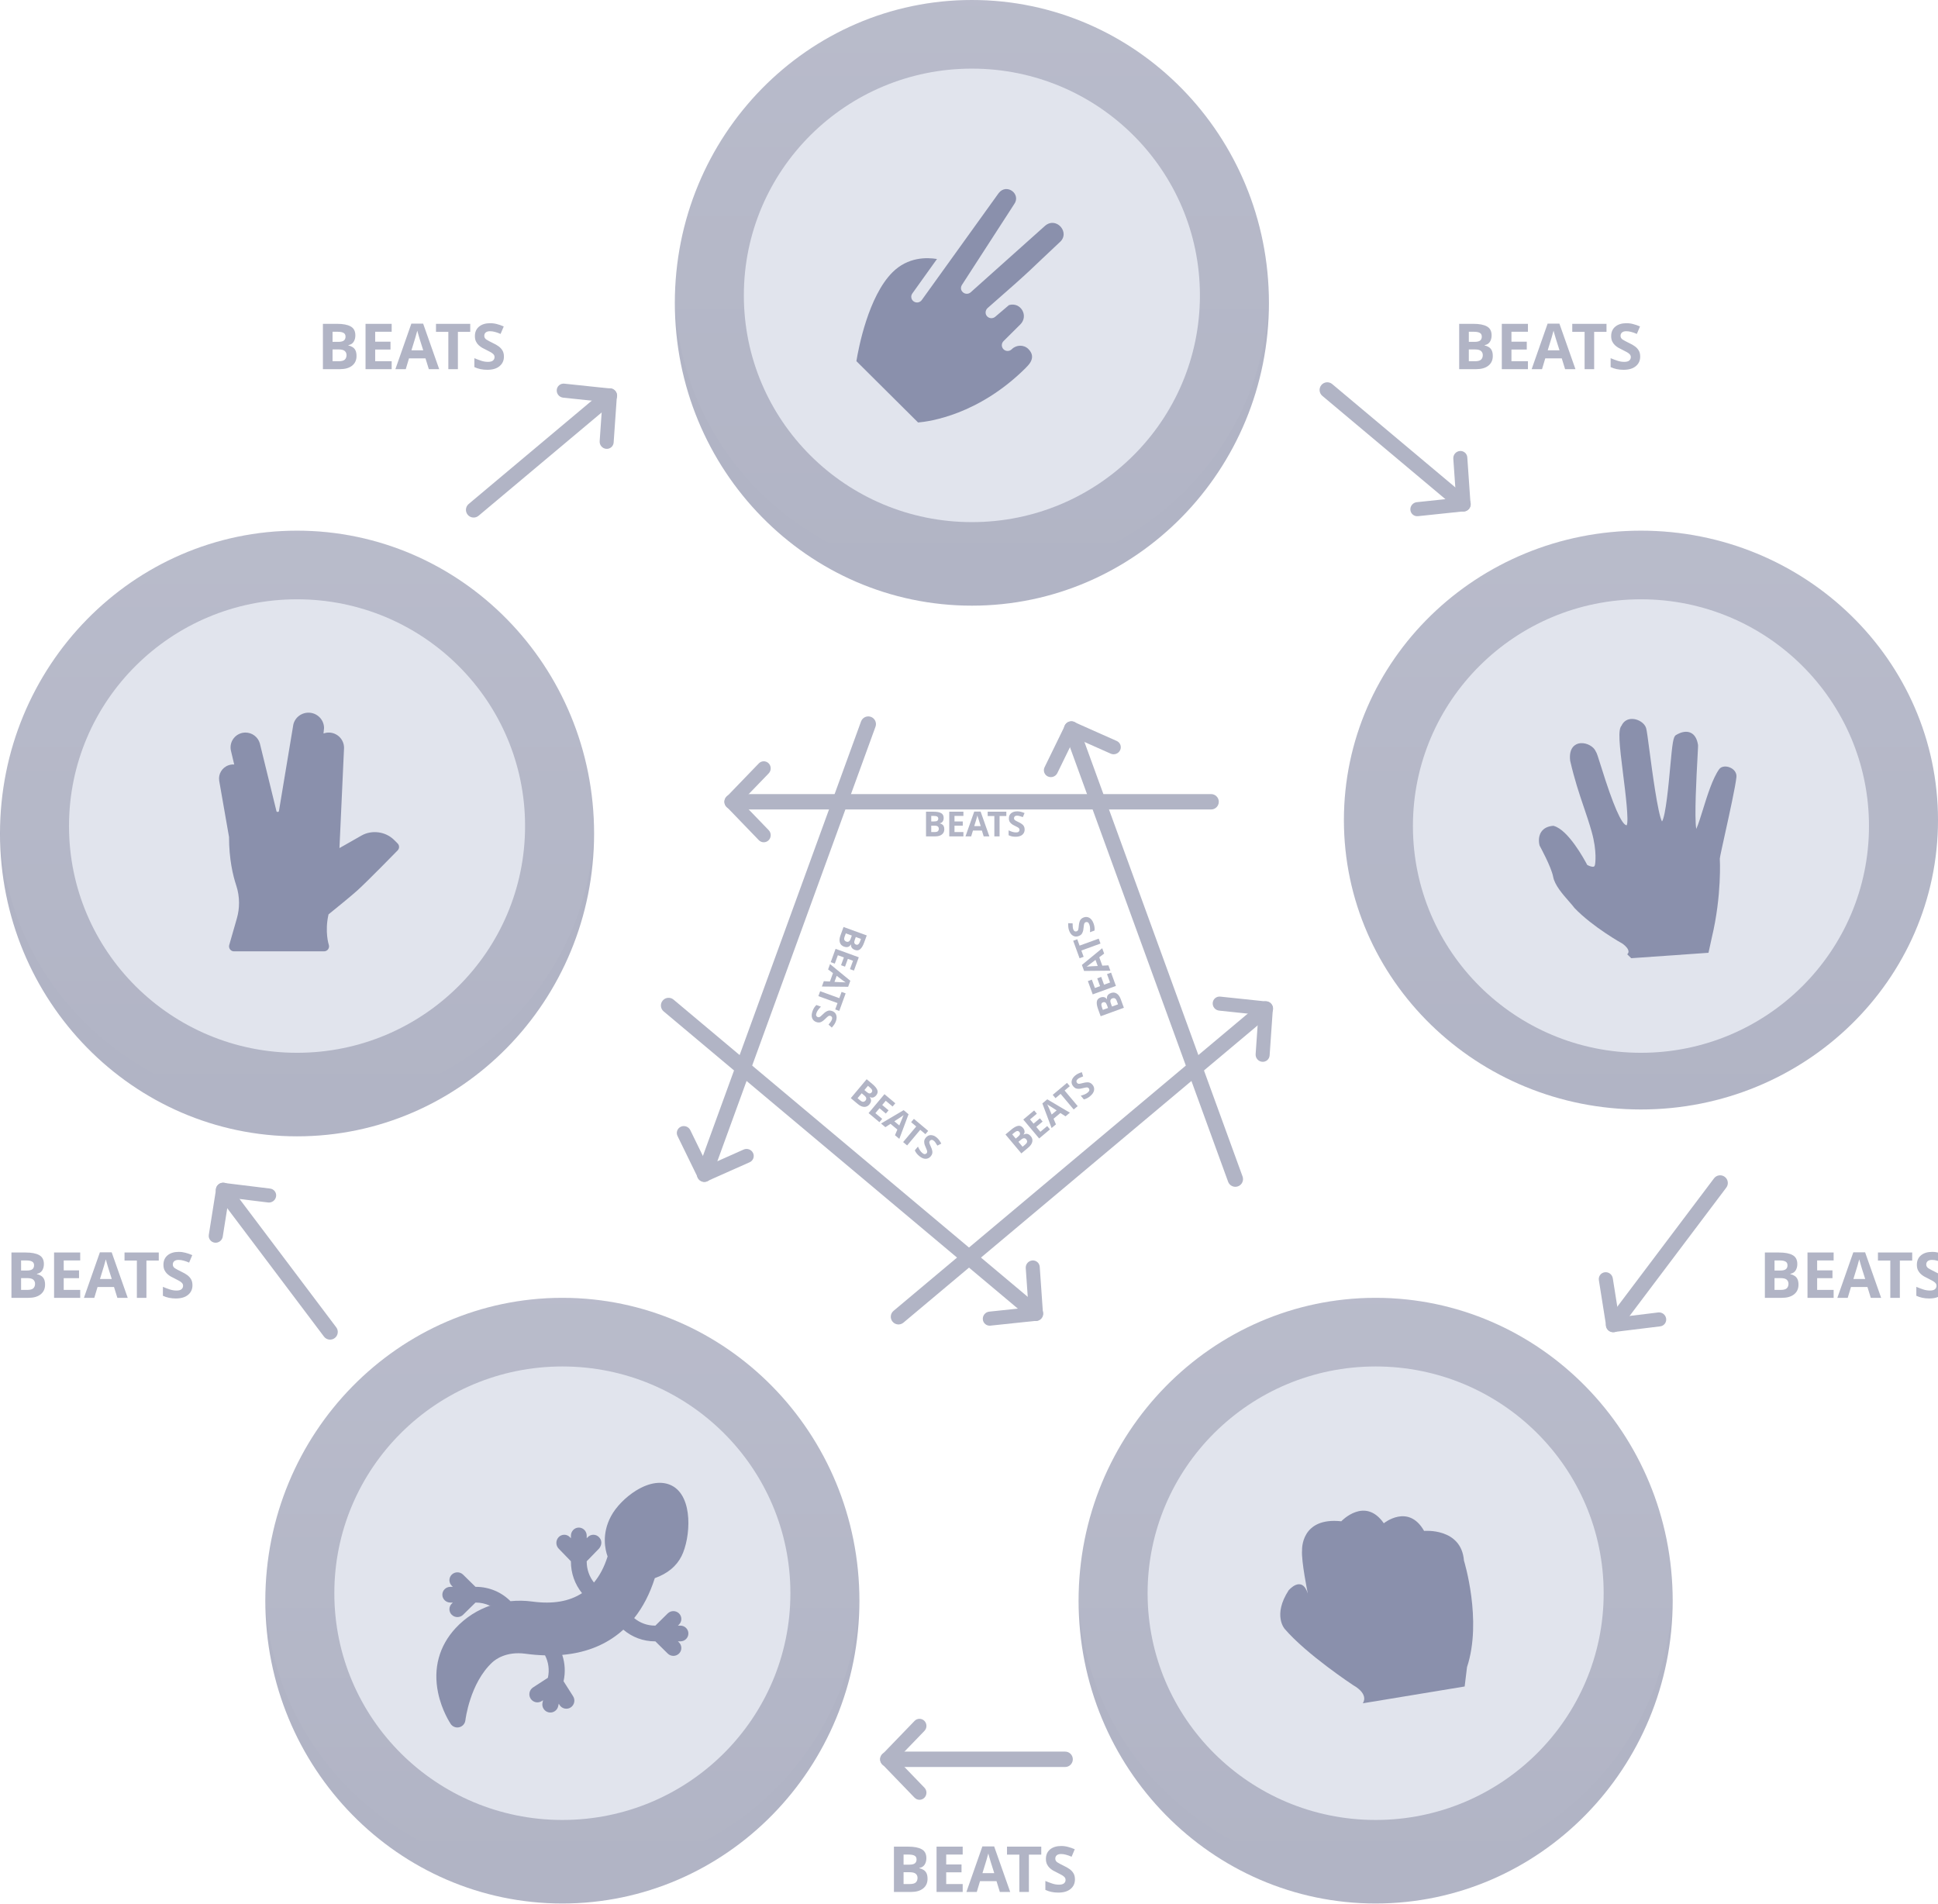
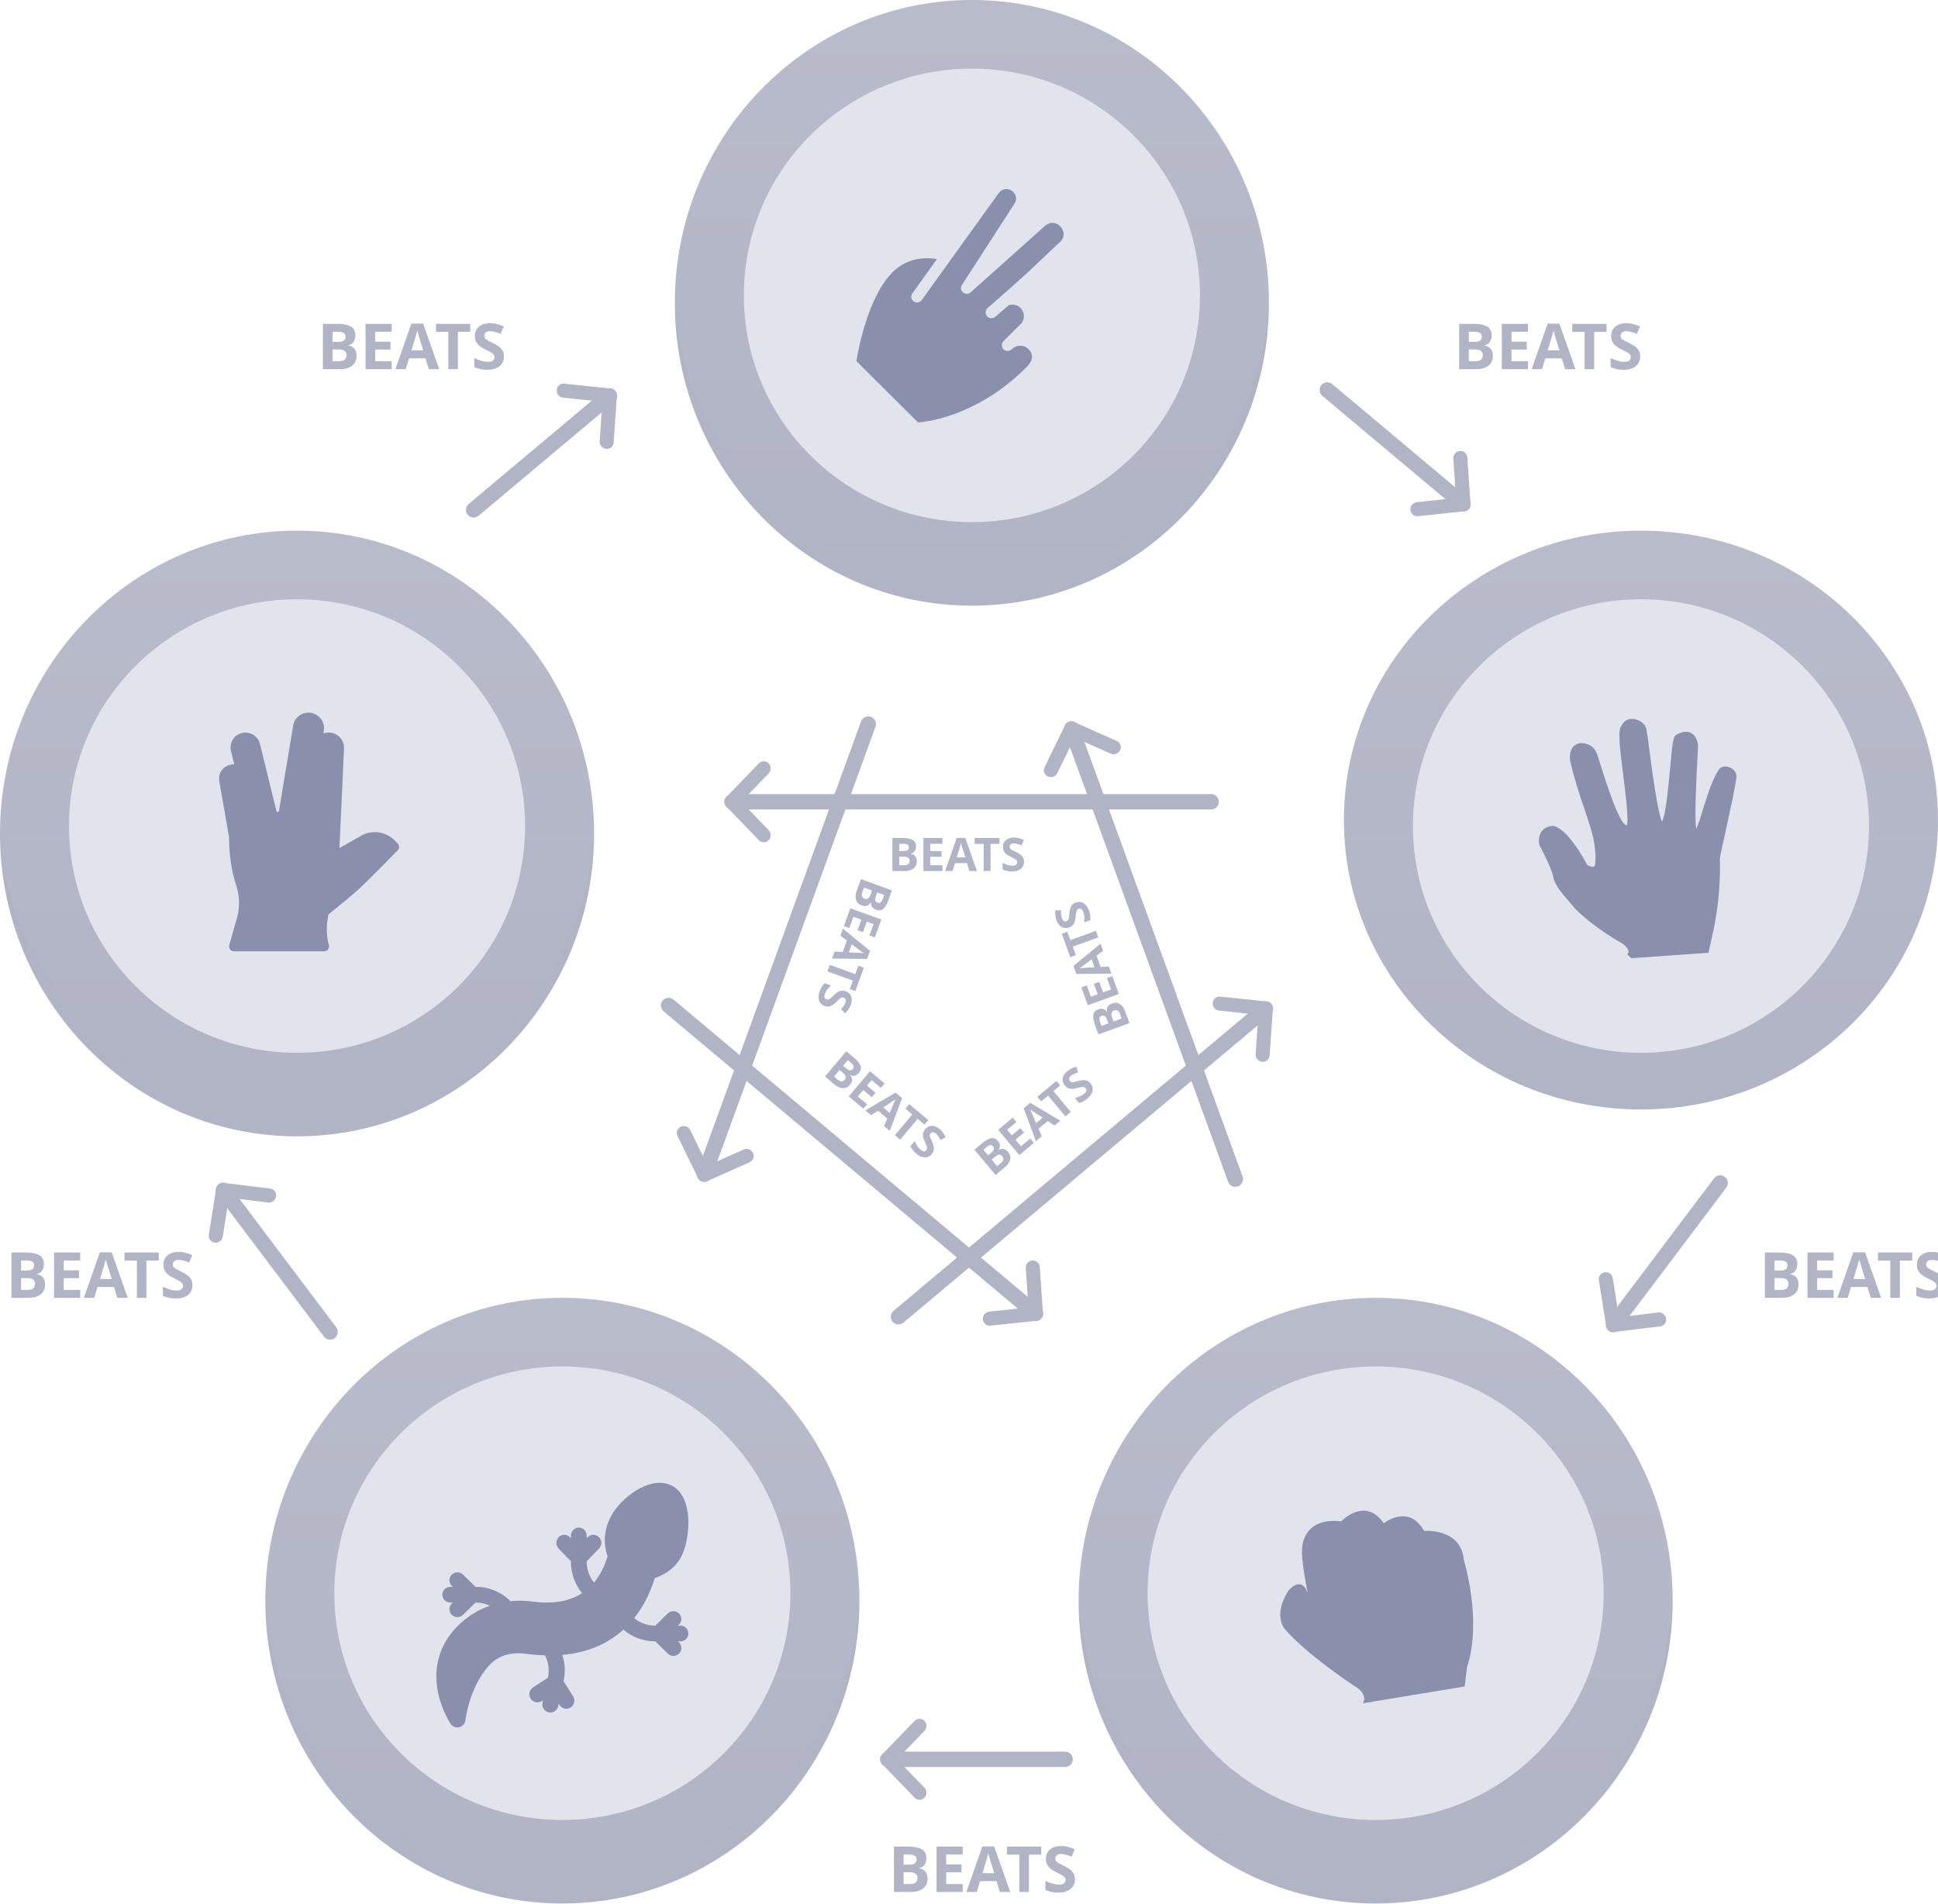
<svg xmlns="http://www.w3.org/2000/svg" width="336" height="330">
  <defs>
    <linearGradient id="a" x1="50%" x2="50%" y1="0%" y2="100%">
      <stop offset="0%" stop-color="#FFF" stop-opacity=".097" />
      <stop offset="100%" stop-color="#FFF" stop-opacity="0" />
    </linearGradient>
  </defs>
  <g fill="none" fill-rule="evenodd">
    <g transform="translate(233 92)">
      <ellipse cx="51.5" cy="50.172" fill="#B1B4C5" rx="51.5" ry="50.172" />
      <ellipse cx="51.5" cy="50.172" fill="url(#a)" rx="51.5" ry="50.172" />
      <g transform="translate(11.965 11.897)">
        <ellipse cx="39.535" cy="39.31" fill="#E1E4ED" rx="39.535" ry="39.31" />
        <path fill="#8A90AC" fill-rule="nonzero" d="M54.896 29.133a2.078 2.078 0 00-.874-.14c-.405.028-.732.192-.925.46-1.14 1.595-2.074 4.607-2.827 7.028-.345 1.119-.81 2.616-1.145 3.327-.35-1.991.045-9.287.199-12.096l.002-.046c.107-1.952.121-2.294.098-2.444-.17-1.07-.599-1.774-1.278-2.088-.686-.32-1.577-.178-2.537.399-.481.29-.614 1.288-1.028 5.81l-.001.02c-.228 2.485-.751 8.206-1.395 9.159-.727-1.333-1.728-8.907-2.16-12.185-.301-2.296-.477-3.614-.596-4.012-.249-.834-1.3-1.544-2.34-1.583-.867-.043-1.578.397-1.917 1.162-.635.705-.41 3.045.29 8.586.335 2.637 1.024 8.084.59 8.695-.865-.094-2.35-3.506-4.414-10.144-.58-1.86-.759-2.418-.937-2.663-.35-.853-1.542-1.51-2.61-1.436-.092.006-.18.018-.268.035-.56.11-1.836.625-1.564 2.998.754 3.29 1.573 5.705 2.367 8.05l.016.046c.476 1.404.925 2.731 1.343 4.204.984 3.476.601 5.633.596 5.658-.032.222-.1.357-.204.405a.396.396 0 01-.139.031c-.311.022-.78-.185-1.02-.319-.551-1.051-3.293-6.062-5.778-6.757l-.09-.026-.09.008c-.911.086-1.581.43-1.991 1.023-.649.937-.38 2.13-.315 2.369l.036.086c.02.036 2.013 3.664 2.322 5.352.266 1.447 1.642 3.015 2.748 4.275l.046.051c.36.413.672.769.917 1.099 3.21 3.343 8.287 6.156 8.328 6.179.633.466.985.917 1.023 1.306a.566.566 0 01-.114.41l-.11.116.702.681 13.392-.94.571-2.613c1.766-7.38 1.397-13.672 1.391-13.714.007-.232.502-2.47.9-4.28l.011-.046c.794-3.603 1.78-8.087 1.97-9.793.082-.73-.386-1.399-1.19-1.703z" />
      </g>
    </g>
    <g transform="translate(0 92)">
      <ellipse cx="51.5" cy="52.5" fill="#B1B4C5" rx="51.5" ry="52.5" />
      <ellipse cx="51.5" cy="50.172" fill="url(#a)" rx="51.5" ry="50.172" />
      <g transform="translate(11.965 11.897)">
        <ellipse cx="39.535" cy="39.31" fill="#E1E4ED" rx="39.535" ry="39.31" />
        <path fill="#8A90AC" fill-rule="nonzero" d="M56.968 42.321l-.613-.61c-1.465-1.456-3.86-1.774-5.647-.752l-3.82 2.17.797-17.382a2.654 2.654 0 00-2.659-2.644c-.317 0-.621.056-.904.158l.095-.933c0-1.474-1.211-2.673-2.698-2.673-1.375 0-2.528 1.025-2.674 2.34l-2.45 14.721c-.032.2-.381.18-.418.054l-2.895-11.802a2.598 2.598 0 00-2.487-1.865c-.794 0-1.533.356-2.027.975a2.546 2.546 0 00-.49 2.186l.563 2.376a2.376 2.376 0 00-.949.12 2.445 2.445 0 00-1.652 2.708l1.703 9.739c0 3.842.678 6.685 1.246 8.392.324.974.488 1.999.488 3.045 0 .911-.127 1.818-.38 2.693l-1.32 4.599a.863.863 0 00.833 1.098h15.607a.866.866 0 00.823-1.135c-.009-.022-.734-2.248-.048-5.276.87-.703 3.917-3.166 5.011-4.16 1.809-1.642 6.764-6.716 6.974-6.932a.858.858 0 00-.009-1.21z" />
      </g>
    </g>
    <g transform="translate(117)">
      <ellipse cx="51.5" cy="52.5" fill="#B1B4C5" rx="51.5" ry="52.5" />
      <ellipse cx="51.5" cy="50.172" fill="url(#a)" rx="51.5" ry="50.172" />
      <g transform="translate(11.965 11.897)">
        <ellipse cx="39.535" cy="39.31" fill="#E1E4ED" rx="39.535" ry="39.31" />
        <path fill="#8A90AC" fill-rule="nonzero" d="M29.214 38.974l4.271-5.97c-1.775-.295-5.035-.36-7.705 2.295-4.208 4.184-5.913 13.225-6.268 15.413l10.696 10.636c1.926-.164 10.452-1.296 18.667-9.464.087-.177 2.088-1.647.452-3.274-.78-.776-2.073-.762-2.871.032a1.01 1.01 0 01-1.436.014.996.996 0 01.014-1.428l2.903-2.886c1.476-1.467.085-3.941-1.974-3.347l-2.377 2.023a1.022 1.022 0 01-1.435-.099c-.369-.424-.29-1.067.13-1.429 8.301-7.242 7.09-6.37 12.43-11.347 1.996-1.652-.515-4.575-2.481-2.901L39.31 38.794a1.01 1.01 0 01-1.322-.014c-.427-.367-.437-.895-.158-1.312l9.012-13.931c1.318-1.774-1.275-3.744-2.663-1.956l-13.325 18.53a1.009 1.009 0 01-1.41.246.976.976 0 01-.23-1.383z" />
      </g>
    </g>
    <g transform="translate(187 225)">
      <ellipse cx="51.5" cy="52.5" fill="#B1B4C5" rx="51.5" ry="52.5" />
      <ellipse cx="51.5" cy="50.172" fill="url(#a)" rx="51.5" ry="50.172" />
      <g transform="translate(11.965 11.897)">
        <ellipse cx="39.535" cy="39.31" fill="#E1E4ED" rx="39.535" ry="39.31" />
        <path fill="#8A90AC" fill-rule="nonzero" d="M54.85 33.665c-.455-5.744-6.914-5.157-6.914-5.157-2.726-4.8-6.984-1.323-6.984-1.323-3.272-4.704-7.374-.345-7.374-.345-7.072-.762-6.798 5.013-6.798 5.013-.167 1.836.996 7.515.996 7.515-1.049-3.273-3.325-.556-3.325-.556-2.797 4.312-.691 6.673-.691 6.673 3.785 4.431 11.854 9.75 11.854 9.75 2.92 1.671 1.685 3.161 1.685 3.161l17.67-2.916.407-3.346c2.686-8.114-.525-18.47-.525-18.47z" />
      </g>
    </g>
    <g transform="translate(46 225)">
      <ellipse cx="51.5" cy="52.5" fill="#B1B4C5" rx="51.5" ry="52.5" />
      <ellipse cx="51.5" cy="50.172" fill="url(#a)" rx="51.5" ry="50.172" />
      <g transform="translate(11.965 11.897)">
        <ellipse cx="39.535" cy="39.31" fill="#E1E4ED" rx="39.535" ry="39.31" />
        <path fill="#8A90AC" fill-rule="nonzero" d="M52.31 21.516c2.294-1.419 4.492-1.726 6.19-.865 3.806 1.93 3.255 9.113 1.698 12.226-.88 1.757-2.438 3.04-4.637 3.821-.852 2.695-2.048 5.011-3.575 6.927a5.615 5.615 0 003.607 1.304h.064l2.146-2.116a1.397 1.397 0 011.956 0 1.35 1.35 0 010 1.929l-.19.187H60c.764 0 1.383.61 1.383 1.364 0 .753-.62 1.363-1.383 1.363h-.432l.19.188a1.35 1.35 0 010 1.928c-.27.267-.624.4-.978.4s-.708-.133-.978-.4l-2.146-2.116h-.064a8.404 8.404 0 01-5.487-2.027 15.99 15.99 0 01-.913.77c-2.65 2.07-5.892 3.275-9.68 3.604.478 1.435.571 2.99.244 4.507l-.013.063 1.651 2.598a1.416 1.416 0 01-.418 1.944 1.387 1.387 0 01-1.924-.423l-.146-.23-.093.43a1.396 1.396 0 01-1.656 1.075 1.407 1.407 0 01-1.065-1.674l.093-.43-.228.148c-.647.42-1.508.231-1.924-.423a1.416 1.416 0 01.419-1.944l2.57-1.67.014-.063a5.721 5.721 0 00-.507-3.827 31.796 31.796 0 01-3.407-.283c-3.328-.45-5.215 1.016-5.714 1.476-3.92 3.613-4.679 9.998-4.686 10.062a1.403 1.403 0 01-1.391 1.247 1.4 1.4 0 01-1.158-.615c-.063-.093-1.538-2.295-2.185-5.403-.879-4.22.169-8.093 3.03-11.197a14.707 14.707 0 016.21-3.985l-.292.076a5.682 5.682 0 00-2.397-.53h-.064l-2.154 2.116c-.271.267-.627.4-.982.4s-.71-.133-.982-.4a1.347 1.347 0 010-1.928l.191-.188h-.433c-.767 0-1.389-.61-1.389-1.363 0-.754.622-1.364 1.389-1.364h.433l-.19-.188a1.347 1.347 0 010-1.928 1.406 1.406 0 011.963 0l2.154 2.116h.064c2.345 0 4.568.96 6.152 2.643l-.154-.158a16.297 16.297 0 013.802.067c3.513.475 6.386-.013 8.604-1.456a8.658 8.658 0 01-1.924-5.463v-.065l-2.124-2.19a1.442 1.442 0 010-1.995 1.34 1.34 0 011.936 0l.187.194v-.44c0-.78.613-1.411 1.37-1.411.755 0 1.368.631 1.368 1.41v.441l.188-.194a1.34 1.34 0 011.935 0c.815.84.227 1.762 0 1.996l-2.123 2.189v.065c0 1.332.45 2.606 1.259 3.618 1.002-1.198 1.79-2.703 2.36-4.514-.417-1.153-1.065-3.882.589-6.978.866-1.622 2.531-3.326 4.345-4.448z" />
      </g>
    </g>
    <g fill="#B1B4C5" transform="rotate(-40 152.162 -62.778)">
      <rect width="32.692" height="2.667" y="6.667" rx="1.333" />
      <path d="M27.437 1.343l5.617 5.819c.47.487.466 1.26-.009 1.744a1.187 1.187 0 01-1.7-.009l-5.617-5.819a1.249 1.249 0 01.009-1.744 1.187 1.187 0 011.7.009z" />
      <path d="M25.728 12.922l5.617-5.82a1.187 1.187 0 011.7-.008c.475.483.48 1.257.009 1.744l-5.617 5.82a1.187 1.187 0 01-1.7.008 1.249 1.249 0 01-.009-1.744z" />
    </g>
    <g fill="#B1B4C5" transform="scale(1 -1) rotate(-40 11.858 -344.091)">
      <rect width="32.692" height="2.667" y="6.667" rx="1.333" />
      <path d="M27.437 1.343l5.617 5.819c.47.487.466 1.26-.009 1.744a1.187 1.187 0 01-1.7-.009l-5.617-5.819a1.249 1.249 0 01.009-1.744 1.187 1.187 0 011.7.009z" />
      <path d="M25.728 12.922l5.617-5.82a1.187 1.187 0 011.7-.008c.475.483.48 1.257.009 1.744l-5.617 5.82a1.187 1.187 0 01-1.7.008 1.249 1.249 0 01-.009-1.744z" />
    </g>
    <g fill="#B1B4C5" transform="rotate(127 100.649 180.558)">
      <rect width="32.692" height="2.667" y="6.667" rx="1.333" />
      <path d="M27.437 1.343l5.617 5.819c.47.487.466 1.26-.009 1.744a1.187 1.187 0 01-1.7-.009l-5.617-5.819a1.249 1.249 0 01.009-1.744 1.187 1.187 0 011.7.009z" />
      <path d="M25.728 12.922l5.617-5.82a1.187 1.187 0 011.7-.008c.475.483.48 1.257.009 1.744l-5.617 5.82a1.187 1.187 0 01-1.7.008 1.249 1.249 0 01-.009-1.744z" />
    </g>
    <g fill="#B1B4C5" transform="matrix(-1 0 0 1 186 297)">
      <rect width="32.692" height="2.667" y="6.667" rx="1.333" />
      <path d="M27.437 1.343l5.617 5.819c.47.487.466 1.26-.009 1.744a1.187 1.187 0 01-1.7-.009l-5.617-5.819a1.249 1.249 0 01.009-1.744 1.187 1.187 0 011.7.009z" />
      <path d="M25.728 12.922l5.617-5.82a1.187 1.187 0 011.7-.008c.475.483.48 1.257.009 1.744l-5.617 5.82a1.187 1.187 0 01-1.7.008 1.249 1.249 0 01-.009-1.744z" />
    </g>
    <g fill="#B1B4C5" transform="scale(-1 1) rotate(-53 195.597 178.185)">
      <rect width="32.692" height="2.667" y="6.667" rx="1.333" />
      <path d="M27.437 1.343l5.617 5.819c.47.487.466 1.26-.009 1.744a1.187 1.187 0 01-1.7-.009l-5.617-5.819a1.249 1.249 0 01.009-1.744 1.187 1.187 0 011.7.009z" />
      <path d="M25.728 12.922l5.617-5.82a1.187 1.187 0 011.7-.008c.475.483.48 1.257.009 1.744l-5.617 5.82a1.187 1.187 0 01-1.7.008 1.249 1.249 0 01-.009-1.744z" />
    </g>
    <g fill="#B1B4C5">
      <g transform="matrix(-1 0 0 1 212 131)">
        <rect width="85" height="2.667" x=".692" y="6.667" rx="1.333" />
        <path d="M80.437 1.343l5.617 5.819c.47.487.466 1.26-.009 1.744a1.187 1.187 0 01-1.7-.009l-5.617-5.819a1.249 1.249 0 01.009-1.744 1.187 1.187 0 011.7.009z" />
        <path d="M78.728 12.922l5.617-5.82a1.187 1.187 0 011.7-.008c.475.483.48 1.257.009 1.744l-5.617 5.82a1.187 1.187 0 01-1.7.008 1.249 1.249 0 01-.009-1.744z" />
      </g>
-       <text font-family="BarlowSemiCondensed-Bold, Barlow Semi Condensed" font-size="6" font-style="condensed" font-weight="bold" transform="translate(124 131)">
-         <tspan x="36" y="14">BEATS</tspan>
+       <text font-family="Barlow Semi Condensed, sans-serif" font-size="8" font-style="condensed" font-weight="bold" transform="translate(124 131)">
+         <tspan x="30" y="20">BEATS</tspan>
      </text>
      <g transform="rotate(40 -169.505 247.617)">
        <rect width="85" height="2.667" x=".692" y="6.667" rx="1.333" />
        <path d="M80.437 1.343l5.617 5.819c.47.487.466 1.26-.009 1.744a1.187 1.187 0 01-1.7-.009l-5.617-5.819a1.249 1.249 0 01.009-1.744 1.187 1.187 0 011.7.009z" />
        <path d="M78.728 12.922l5.617-5.82a1.187 1.187 0 011.7-.008c.475.483.48 1.257.009 1.744l-5.617 5.82a1.187 1.187 0 01-1.7.008 1.249 1.249 0 01-.009-1.744z" />
      </g>
-       <text font-family="BarlowSemiCondensed-Bold, Barlow Semi Condensed" font-size="6" font-style="condensed" font-weight="bold" transform="rotate(40 -161.263 250.617)">
-         <tspan x="36" y="6">BEATS</tspan>
+       <text font-family="Barlow Semi Condensed, sans-serif" font-size="8" font-style="condensed" font-weight="bold" transform="rotate(40 -161.263 250.617)">
+         <tspan x="30" y="6">BEATS</tspan>
      </text>
      <g transform="rotate(-40 381.505 -93.07)">
        <rect width="85" height="2.667" x=".692" y="6.667" rx="1.333" />
        <path d="M80.437 1.343l5.617 5.819c.47.487.466 1.26-.009 1.744a1.187 1.187 0 01-1.7-.009l-5.617-5.819a1.249 1.249 0 01.009-1.744 1.187 1.187 0 011.7.009z" />
        <path d="M78.728 12.922l5.617-5.82a1.187 1.187 0 011.7-.008c.475.483.48 1.257.009 1.744l-5.617 5.82a1.187 1.187 0 01-1.7.008 1.249 1.249 0 01-.009-1.744z" />
      </g>
-       <text font-family="BarlowSemiCondensed-Bold, Barlow Semi Condensed" font-size="6" font-style="condensed" font-weight="bold" transform="rotate(-40 373.263 -90.07)">
-         <tspan x="36" y="6">BEATS</tspan>
+       <text font-family="Barlow Semi Condensed, sans-serif" font-size="8" font-style="condensed" font-weight="bold" transform="rotate(-40 373.263 -90.07)">
+         <tspan x="30" y="6">BEATS</tspan>
      </text>
      <g>
        <g transform="rotate(-110 176.867 31.934)">
          <rect width="85" height="2.667" x=".692" y="6.667" rx="1.333" />
          <path d="M80.437 1.343l5.617 5.819c.47.487.466 1.26-.009 1.744a1.187 1.187 0 01-1.7-.009l-5.617-5.819a1.249 1.249 0 01.009-1.744 1.187 1.187 0 011.7.009z" />
          <path d="M78.728 12.922l5.617-5.82a1.187 1.187 0 011.7-.008c.475.483.48 1.257.009 1.744l-5.617 5.82a1.187 1.187 0 01-1.7.008 1.249 1.249 0 01-.009-1.744z" />
        </g>
-         <text font-family="BarlowSemiCondensed-Bold, Barlow Semi Condensed" font-size="6" font-style="condensed" font-weight="bold" transform="rotate(-110 174.766 34.934)">
-           <tspan x="36" y="6">BEATS</tspan>
+         <text font-family="Barlow Semi Condensed, sans-serif" font-size="8" font-style="condensed" font-weight="bold" transform="rotate(-110 174.766 34.934)">
+           <tspan x="33" y="6">BEATS</tspan>
        </text>
      </g>
      <g>
        <g transform="rotate(110 35.133 118.76)">
          <rect width="85" height="2.667" x=".692" y="6.667" rx="1.333" />
          <path d="M80.437 1.343l5.617 5.819c.47.487.466 1.26-.009 1.744a1.187 1.187 0 01-1.7-.009l-5.617-5.819a1.249 1.249 0 01.009-1.744 1.187 1.187 0 011.7.009z" />
          <path d="M78.728 12.922l5.617-5.82a1.187 1.187 0 011.7-.008c.475.483.48 1.257.009 1.744l-5.617 5.82a1.187 1.187 0 01-1.7.008 1.249 1.249 0 01-.009-1.744z" />
        </g>
-         <text font-family="BarlowSemiCondensed-Bold, Barlow Semi Condensed" font-size="6" font-style="condensed" font-weight="bold" transform="rotate(110 37.234 121.76)">
-           <tspan x="36" y="6">BEATS</tspan>
+         <text font-family="Barlow Semi Condensed, sans-serif" font-size="8" font-style="condensed" font-weight="bold" transform="rotate(110 37.234 121.76)">
+           <tspan x="27" y="6">BEATS</tspan>
        </text>
      </g>
    </g>
-     <text fill="#B1B4C5" font-family="BarlowSemiCondensed-Bold, Barlow Semi Condensed" font-size="11" font-style="condensed" font-weight="bold">
+     <text fill="#B1B4C5" font-family="Barlow Semi Condensed, sans-serif" font-size="11" font-style="condensed" font-weight="bold">
      <tspan x="252" y="64">BEATS</tspan>
    </text>
-     <text fill="#B1B4C5" font-family="BarlowSemiCondensed-Bold, Barlow Semi Condensed" font-size="11" font-style="condensed" font-weight="bold">
+     <text fill="#B1B4C5" font-family="Barlow Semi Condensed, sans-serif" font-size="11" font-style="condensed" font-weight="bold">
      <tspan x="55" y="64">BEATS</tspan>
    </text>
-     <text fill="#B1B4C5" font-family="BarlowSemiCondensed-Bold, Barlow Semi Condensed" font-size="11" font-style="condensed" font-weight="bold">
+     <text fill="#B1B4C5" font-family="Barlow Semi Condensed, sans-serif" font-size="11" font-style="condensed" font-weight="bold">
      <tspan x="305" y="225">BEATS</tspan>
    </text>
-     <text fill="#B1B4C5" font-family="BarlowSemiCondensed-Bold, Barlow Semi Condensed" font-size="11" font-style="condensed" font-weight="bold">
+     <text fill="#B1B4C5" font-family="Barlow Semi Condensed, sans-serif" font-size="11" font-style="condensed" font-weight="bold">
      <tspan x="1" y="225">BEATS</tspan>
    </text>
-     <text fill="#B1B4C5" font-family="BarlowSemiCondensed-Bold, Barlow Semi Condensed" font-size="11" font-style="condensed" font-weight="bold">
+     <text fill="#B1B4C5" font-family="Barlow Semi Condensed, sans-serif" font-size="11" font-style="condensed" font-weight="bold">
      <tspan x="154" y="328">BEATS</tspan>
    </text>
  </g>
</svg>
